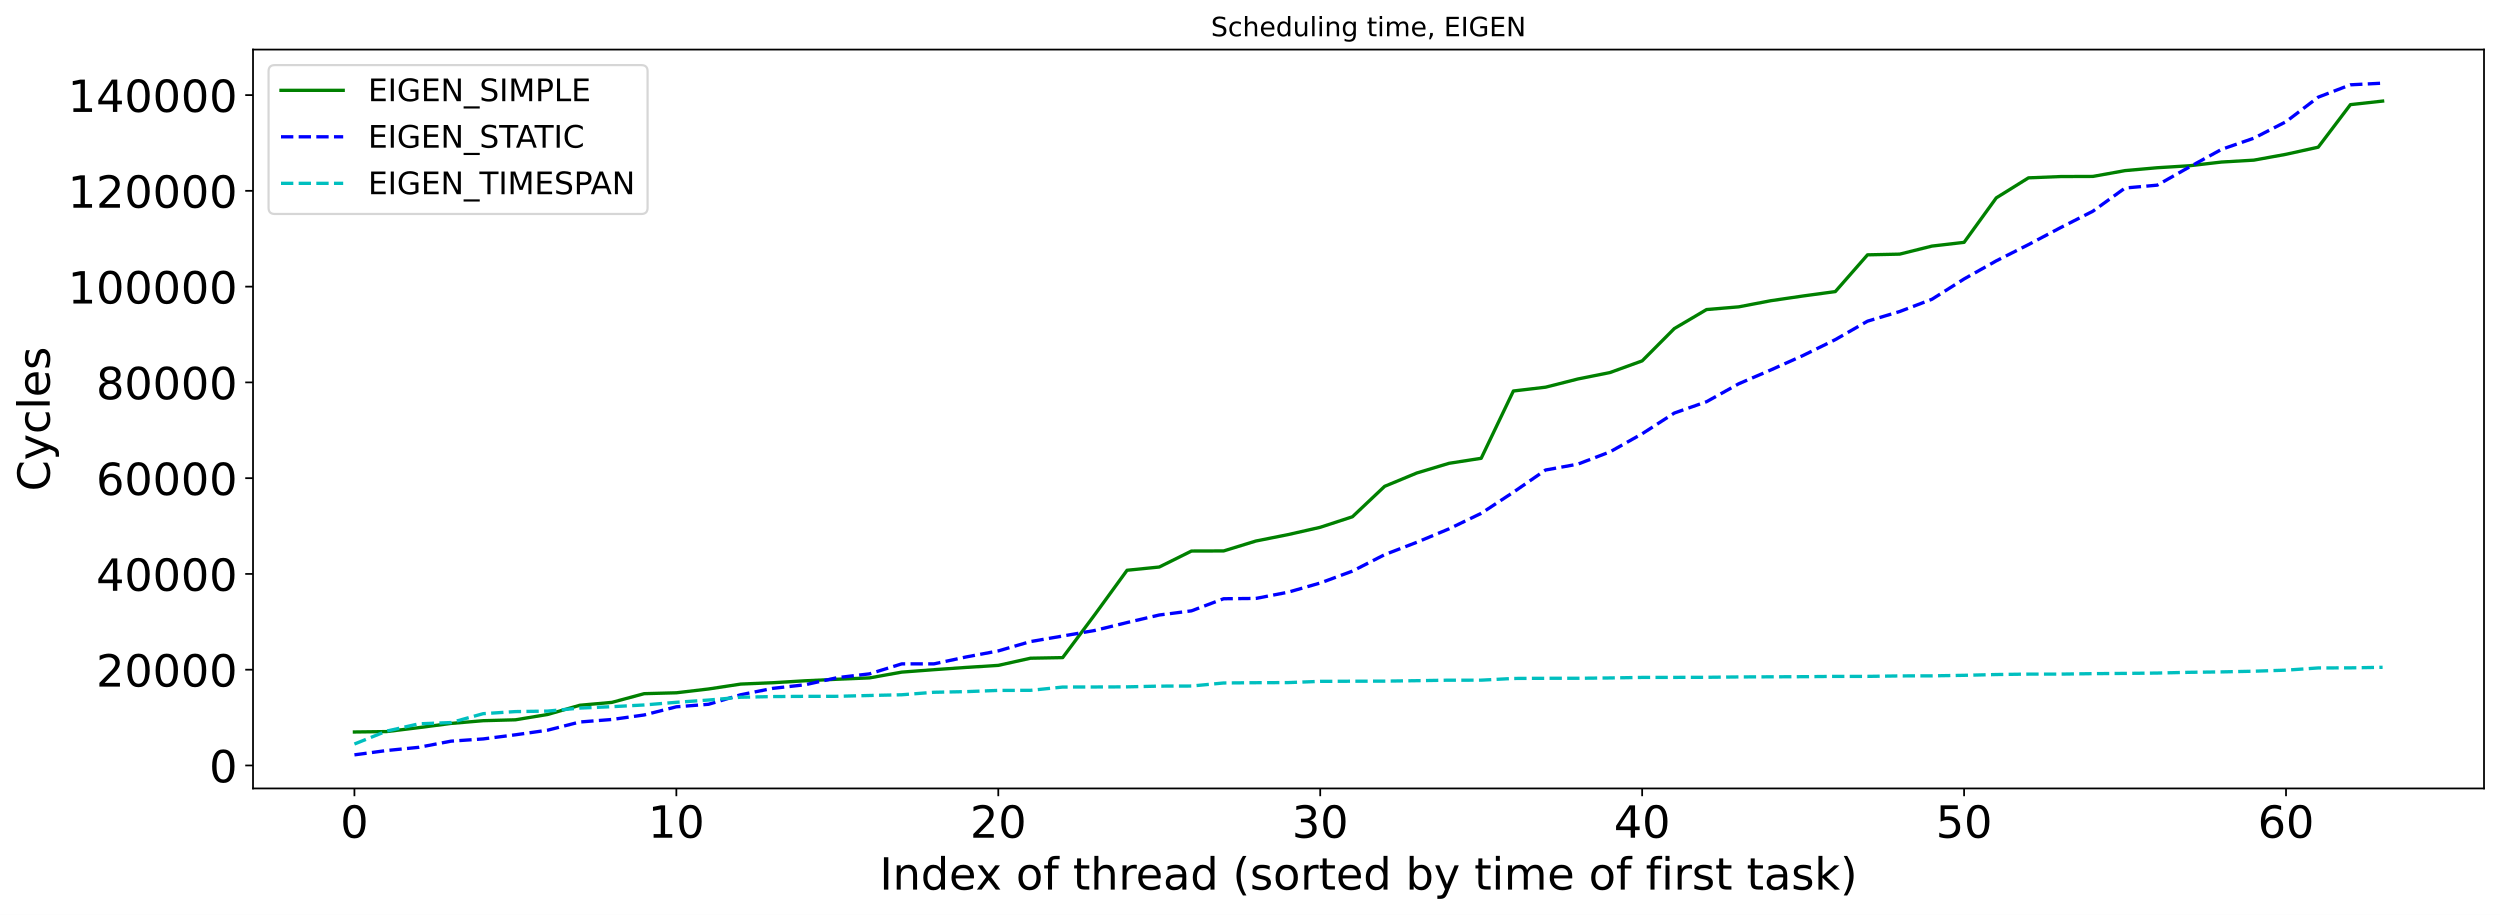
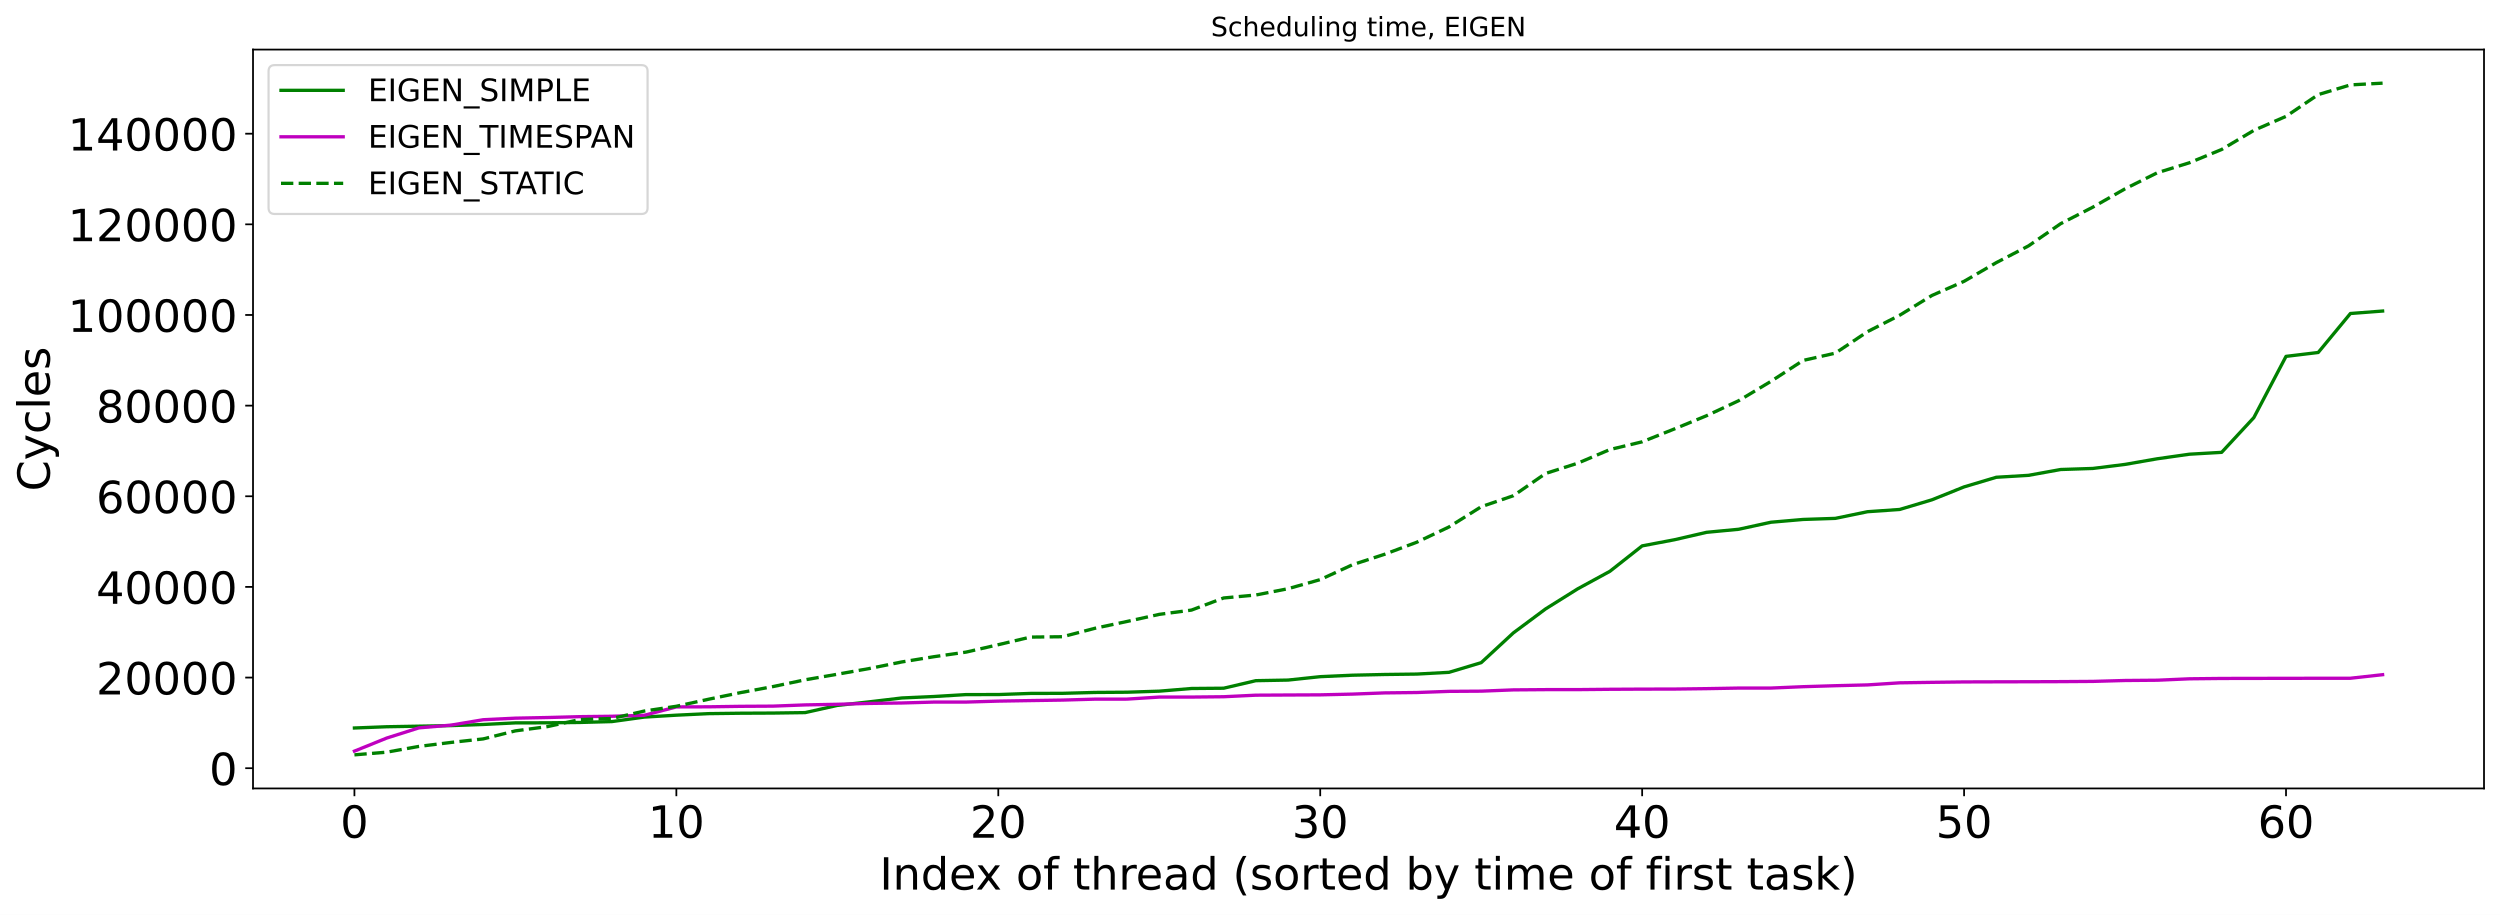
<svg xmlns="http://www.w3.org/2000/svg" xmlns:xlink="http://www.w3.org/1999/xlink" width="1125.506pt" height="411.871pt" viewBox="0 0 1125.506 411.871" version="1.1">
  <defs>
    <style type="text/css">*{stroke-linejoin: round; stroke-linecap: butt}</style>
  </defs>
  <g id="figure_1">
    <g id="patch_1">
      <path d="M -0 411.871  L 1125.506 411.871  L 1125.506 0  L -0 0  z " style="fill: #ffffff" />
    </g>
    <g id="axes_1">
      <g id="patch_2">
        <path d="M 113.906 354.958  L 1118.306 354.958  L 1118.306 22.318  L 113.906 22.318  z " style="fill: #ffffff" />
      </g>
      <g id="matplotlib.axis_1">
        <g id="xtick_1">
          <g id="line2d_1">
            <defs>
-               <path id="m98f5bc9165" d="M 0 0  L 0 3.5  " style="stroke: #000000; stroke-width: 0.8" />
-             </defs>
-             <g>
-               <use xlink:href="#m98f5bc9165" x="159.561" y="354.958" style="stroke: #000000; stroke-width: 0.8" />
+               <path id="m1996938615" d="M 0 0  L 0 3.5  " style="stroke: #000000; stroke-width: 0.8" />
+             </defs>
+             <g>
+               <use xlink:href="#m1996938615" x="159.561" y="354.958" style="stroke: #000000; stroke-width: 0.8" />
            </g>
          </g>
          <g id="text_1">
            <g transform="translate(153.1983 377.155) scale(0.2 -0.2)">
              <defs>
                <path id="DejaVuSans-30" d="M 2034 4250  Q 1547 4250 1301 3770  Q 1056 3291 1056 2328  Q 1056 1369 1301 889  Q 1547 409 2034 409  Q 2525 409 2770 889  Q 3016 1369 3016 2328  Q 3016 3291 2770 3770  Q 2525 4250 2034 4250  z M 2034 4750  Q 2819 4750 3233 4129  Q 3647 3509 3647 2328  Q 3647 1150 3233 529  Q 2819 -91 2034 -91  Q 1250 -91 836 529  Q 422 1150 422 2328  Q 422 3509 836 4129  Q 1250 4750 2034 4750  z " transform="scale(0.015625)" />
              </defs>
              <use xlink:href="#DejaVuSans-30" />
            </g>
          </g>
        </g>
        <g id="xtick_2">
          <g id="line2d_2">
            <g>
-               <use xlink:href="#m98f5bc9165" x="304.496" y="354.958" style="stroke: #000000; stroke-width: 0.8" />
+               <use xlink:href="#m1996938615" x="304.496" y="354.958" style="stroke: #000000; stroke-width: 0.8" />
            </g>
          </g>
          <g id="text_2">
            <g transform="translate(291.7709 377.155) scale(0.2 -0.2)">
              <defs>
                <path id="DejaVuSans-31" d="M 794 531  L 1825 531  L 1825 4091  L 703 3866  L 703 4441  L 1819 4666  L 2450 4666  L 2450 531  L 3481 531  L 3481 0  L 794 0  L 794 531  z " transform="scale(0.015625)" />
              </defs>
              <use xlink:href="#DejaVuSans-31" />
              <use xlink:href="#DejaVuSans-30" x="63.623" />
            </g>
          </g>
        </g>
        <g id="xtick_3">
          <g id="line2d_3">
            <g>
-               <use xlink:href="#m98f5bc9165" x="449.431" y="354.958" style="stroke: #000000; stroke-width: 0.8" />
+               <use xlink:href="#m1996938615" x="449.431" y="354.958" style="stroke: #000000; stroke-width: 0.8" />
            </g>
          </g>
          <g id="text_3">
            <g transform="translate(436.7059 377.155) scale(0.2 -0.2)">
              <defs>
                <path id="DejaVuSans-32" d="M 1228 531  L 3431 531  L 3431 0  L 469 0  L 469 531  Q 828 903 1448 1529  Q 2069 2156 2228 2338  Q 2531 2678 2651 2914  Q 2772 3150 2772 3378  Q 2772 3750 2511 3984  Q 2250 4219 1831 4219  Q 1534 4219 1204 4116  Q 875 4013 500 3803  L 500 4441  Q 881 4594 1212 4672  Q 1544 4750 1819 4750  Q 2544 4750 2975 4387  Q 3406 4025 3406 3419  Q 3406 3131 3298 2873  Q 3191 2616 2906 2266  Q 2828 2175 2409 1742  Q 1991 1309 1228 531  z " transform="scale(0.015625)" />
              </defs>
              <use xlink:href="#DejaVuSans-32" />
              <use xlink:href="#DejaVuSans-30" x="63.623" />
            </g>
          </g>
        </g>
        <g id="xtick_4">
          <g id="line2d_4">
            <g>
-               <use xlink:href="#m98f5bc9165" x="594.366" y="354.958" style="stroke: #000000; stroke-width: 0.8" />
+               <use xlink:href="#m1996938615" x="594.366" y="354.958" style="stroke: #000000; stroke-width: 0.8" />
            </g>
          </g>
          <g id="text_4">
            <g transform="translate(581.641 377.155) scale(0.2 -0.2)">
              <defs>
                <path id="DejaVuSans-33" d="M 2597 2516  Q 3050 2419 3304 2112  Q 3559 1806 3559 1356  Q 3559 666 3084 287  Q 2609 -91 1734 -91  Q 1441 -91 1130 -33  Q 819 25 488 141  L 488 750  Q 750 597 1062 519  Q 1375 441 1716 441  Q 2309 441 2620 675  Q 2931 909 2931 1356  Q 2931 1769 2642 2001  Q 2353 2234 1838 2234  L 1294 2234  L 1294 2753  L 1863 2753  Q 2328 2753 2575 2939  Q 2822 3125 2822 3475  Q 2822 3834 2567 4026  Q 2313 4219 1838 4219  Q 1578 4219 1281 4162  Q 984 4106 628 3988  L 628 4550  Q 988 4650 1302 4700  Q 1616 4750 1894 4750  Q 2613 4750 3031 4423  Q 3450 4097 3450 3541  Q 3450 3153 3228 2886  Q 3006 2619 2597 2516  z " transform="scale(0.015625)" />
              </defs>
              <use xlink:href="#DejaVuSans-33" />
              <use xlink:href="#DejaVuSans-30" x="63.623" />
            </g>
          </g>
        </g>
        <g id="xtick_5">
          <g id="line2d_5">
            <g>
-               <use xlink:href="#m98f5bc9165" x="739.301" y="354.958" style="stroke: #000000; stroke-width: 0.8" />
+               <use xlink:href="#m1996938615" x="739.301" y="354.958" style="stroke: #000000; stroke-width: 0.8" />
            </g>
          </g>
          <g id="text_5">
            <g transform="translate(726.5761 377.155) scale(0.2 -0.2)">
              <defs>
                <path id="DejaVuSans-34" d="M 2419 4116  L 825 1625  L 2419 1625  L 2419 4116  z M 2253 4666  L 3047 4666  L 3047 1625  L 3713 1625  L 3713 1100  L 3047 1100  L 3047 0  L 2419 0  L 2419 1100  L 313 1100  L 313 1709  L 2253 4666  z " transform="scale(0.015625)" />
              </defs>
              <use xlink:href="#DejaVuSans-34" />
              <use xlink:href="#DejaVuSans-30" x="63.623" />
            </g>
          </g>
        </g>
        <g id="xtick_6">
          <g id="line2d_6">
            <g>
-               <use xlink:href="#m98f5bc9165" x="884.236" y="354.958" style="stroke: #000000; stroke-width: 0.8" />
+               <use xlink:href="#m1996938615" x="884.236" y="354.958" style="stroke: #000000; stroke-width: 0.8" />
            </g>
          </g>
          <g id="text_6">
            <g transform="translate(871.5111 377.155) scale(0.2 -0.2)">
              <defs>
                <path id="DejaVuSans-35" d="M 691 4666  L 3169 4666  L 3169 4134  L 1269 4134  L 1269 2991  Q 1406 3038 1543 3061  Q 1681 3084 1819 3084  Q 2600 3084 3056 2656  Q 3513 2228 3513 1497  Q 3513 744 3044 326  Q 2575 -91 1722 -91  Q 1428 -91 1123 -41  Q 819 9 494 109  L 494 744  Q 775 591 1075 516  Q 1375 441 1709 441  Q 2250 441 2565 725  Q 2881 1009 2881 1497  Q 2881 1984 2565 2268  Q 2250 2553 1709 2553  Q 1456 2553 1204 2497  Q 953 2441 691 2322  L 691 4666  z " transform="scale(0.015625)" />
              </defs>
              <use xlink:href="#DejaVuSans-35" />
              <use xlink:href="#DejaVuSans-30" x="63.623" />
            </g>
          </g>
        </g>
        <g id="xtick_7">
          <g id="line2d_7">
            <g>
-               <use xlink:href="#m98f5bc9165" x="1029.171" y="354.958" style="stroke: #000000; stroke-width: 0.8" />
+               <use xlink:href="#m1996938615" x="1029.171" y="354.958" style="stroke: #000000; stroke-width: 0.8" />
            </g>
          </g>
          <g id="text_7">
            <g transform="translate(1016.446 377.155) scale(0.2 -0.2)">
              <defs>
                <path id="DejaVuSans-36" d="M 2113 2584  Q 1688 2584 1439 2293  Q 1191 2003 1191 1497  Q 1191 994 1439 701  Q 1688 409 2113 409  Q 2538 409 2786 701  Q 3034 994 3034 1497  Q 3034 2003 2786 2293  Q 2538 2584 2113 2584  z M 3366 4563  L 3366 3988  Q 3128 4100 2886 4159  Q 2644 4219 2406 4219  Q 1781 4219 1451 3797  Q 1122 3375 1075 2522  Q 1259 2794 1537 2939  Q 1816 3084 2150 3084  Q 2853 3084 3261 2657  Q 3669 2231 3669 1497  Q 3669 778 3244 343  Q 2819 -91 2113 -91  Q 1303 -91 875 529  Q 447 1150 447 2328  Q 447 3434 972 4092  Q 1497 4750 2381 4750  Q 2619 4750 2861 4703  Q 3103 4656 3366 4563  z " transform="scale(0.015625)" />
              </defs>
              <use xlink:href="#DejaVuSans-36" />
              <use xlink:href="#DejaVuSans-30" x="63.623" />
            </g>
          </g>
        </g>
        <g id="text_8">
          <g transform="translate(395.9859 400.5113) scale(0.2 -0.2)">
            <defs>
              <path id="DejaVuSans-49" d="M 628 4666  L 1259 4666  L 1259 0  L 628 0  L 628 4666  z " transform="scale(0.015625)" />
              <path id="DejaVuSans-6e" d="M 3513 2113  L 3513 0  L 2938 0  L 2938 2094  Q 2938 2591 2744 2837  Q 2550 3084 2163 3084  Q 1697 3084 1428 2787  Q 1159 2491 1159 1978  L 1159 0  L 581 0  L 581 3500  L 1159 3500  L 1159 2956  Q 1366 3272 1645 3428  Q 1925 3584 2291 3584  Q 2894 3584 3203 3211  Q 3513 2838 3513 2113  z " transform="scale(0.015625)" />
              <path id="DejaVuSans-64" d="M 2906 2969  L 2906 4863  L 3481 4863  L 3481 0  L 2906 0  L 2906 525  Q 2725 213 2448 61  Q 2172 -91 1784 -91  Q 1150 -91 751 415  Q 353 922 353 1747  Q 353 2572 751 3078  Q 1150 3584 1784 3584  Q 2172 3584 2448 3432  Q 2725 3281 2906 2969  z M 947 1747  Q 947 1113 1208 752  Q 1469 391 1925 391  Q 2381 391 2643 752  Q 2906 1113 2906 1747  Q 2906 2381 2643 2742  Q 2381 3103 1925 3103  Q 1469 3103 1208 2742  Q 947 2381 947 1747  z " transform="scale(0.015625)" />
              <path id="DejaVuSans-65" d="M 3597 1894  L 3597 1613  L 953 1613  Q 991 1019 1311 708  Q 1631 397 2203 397  Q 2534 397 2845 478  Q 3156 559 3463 722  L 3463 178  Q 3153 47 2828 -22  Q 2503 -91 2169 -91  Q 1331 -91 842 396  Q 353 884 353 1716  Q 353 2575 817 3079  Q 1281 3584 2069 3584  Q 2775 3584 3186 3129  Q 3597 2675 3597 1894  z M 3022 2063  Q 3016 2534 2758 2815  Q 2500 3097 2075 3097  Q 1594 3097 1305 2825  Q 1016 2553 972 2059  L 3022 2063  z " transform="scale(0.015625)" />
              <path id="DejaVuSans-78" d="M 3513 3500  L 2247 1797  L 3578 0  L 2900 0  L 1881 1375  L 863 0  L 184 0  L 1544 1831  L 300 3500  L 978 3500  L 1906 2253  L 2834 3500  L 3513 3500  z " transform="scale(0.015625)" />
              <path id="DejaVuSans-20" transform="scale(0.015625)" />
              <path id="DejaVuSans-6f" d="M 1959 3097  Q 1497 3097 1228 2736  Q 959 2375 959 1747  Q 959 1119 1226 758  Q 1494 397 1959 397  Q 2419 397 2687 759  Q 2956 1122 2956 1747  Q 2956 2369 2687 2733  Q 2419 3097 1959 3097  z M 1959 3584  Q 2709 3584 3137 3096  Q 3566 2609 3566 1747  Q 3566 888 3137 398  Q 2709 -91 1959 -91  Q 1206 -91 779 398  Q 353 888 353 1747  Q 353 2609 779 3096  Q 1206 3584 1959 3584  z " transform="scale(0.015625)" />
              <path id="DejaVuSans-66" d="M 2375 4863  L 2375 4384  L 1825 4384  Q 1516 4384 1395 4259  Q 1275 4134 1275 3809  L 1275 3500  L 2222 3500  L 2222 3053  L 1275 3053  L 1275 0  L 697 0  L 697 3053  L 147 3053  L 147 3500  L 697 3500  L 697 3744  Q 697 4328 969 4595  Q 1241 4863 1831 4863  L 2375 4863  z " transform="scale(0.015625)" />
              <path id="DejaVuSans-74" d="M 1172 4494  L 1172 3500  L 2356 3500  L 2356 3053  L 1172 3053  L 1172 1153  Q 1172 725 1289 603  Q 1406 481 1766 481  L 2356 481  L 2356 0  L 1766 0  Q 1100 0 847 248  Q 594 497 594 1153  L 594 3053  L 172 3053  L 172 3500  L 594 3500  L 594 4494  L 1172 4494  z " transform="scale(0.015625)" />
              <path id="DejaVuSans-68" d="M 3513 2113  L 3513 0  L 2938 0  L 2938 2094  Q 2938 2591 2744 2837  Q 2550 3084 2163 3084  Q 1697 3084 1428 2787  Q 1159 2491 1159 1978  L 1159 0  L 581 0  L 581 4863  L 1159 4863  L 1159 2956  Q 1366 3272 1645 3428  Q 1925 3584 2291 3584  Q 2894 3584 3203 3211  Q 3513 2838 3513 2113  z " transform="scale(0.015625)" />
              <path id="DejaVuSans-72" d="M 2631 2963  Q 2534 3019 2420 3045  Q 2306 3072 2169 3072  Q 1681 3072 1420 2755  Q 1159 2438 1159 1844  L 1159 0  L 581 0  L 581 3500  L 1159 3500  L 1159 2956  Q 1341 3275 1631 3429  Q 1922 3584 2338 3584  Q 2397 3584 2469 3576  Q 2541 3569 2628 3553  L 2631 2963  z " transform="scale(0.015625)" />
              <path id="DejaVuSans-61" d="M 2194 1759  Q 1497 1759 1228 1600  Q 959 1441 959 1056  Q 959 750 1161 570  Q 1363 391 1709 391  Q 2188 391 2477 730  Q 2766 1069 2766 1631  L 2766 1759  L 2194 1759  z M 3341 1997  L 3341 0  L 2766 0  L 2766 531  Q 2569 213 2275 61  Q 1981 -91 1556 -91  Q 1019 -91 701 211  Q 384 513 384 1019  Q 384 1609 779 1909  Q 1175 2209 1959 2209  L 2766 2209  L 2766 2266  Q 2766 2663 2505 2880  Q 2244 3097 1772 3097  Q 1472 3097 1187 3025  Q 903 2953 641 2809  L 641 3341  Q 956 3463 1253 3523  Q 1550 3584 1831 3584  Q 2591 3584 2966 3190  Q 3341 2797 3341 1997  z " transform="scale(0.015625)" />
              <path id="DejaVuSans-28" d="M 1984 4856  Q 1566 4138 1362 3434  Q 1159 2731 1159 2009  Q 1159 1288 1364 580  Q 1569 -128 1984 -844  L 1484 -844  Q 1016 -109 783 600  Q 550 1309 550 2009  Q 550 2706 781 3412  Q 1013 4119 1484 4856  L 1984 4856  z " transform="scale(0.015625)" />
              <path id="DejaVuSans-73" d="M 2834 3397  L 2834 2853  Q 2591 2978 2328 3040  Q 2066 3103 1784 3103  Q 1356 3103 1142 2972  Q 928 2841 928 2578  Q 928 2378 1081 2264  Q 1234 2150 1697 2047  L 1894 2003  Q 2506 1872 2764 1633  Q 3022 1394 3022 966  Q 3022 478 2636 193  Q 2250 -91 1575 -91  Q 1294 -91 989 -36  Q 684 19 347 128  L 347 722  Q 666 556 975 473  Q 1284 391 1588 391  Q 1994 391 2212 530  Q 2431 669 2431 922  Q 2431 1156 2273 1281  Q 2116 1406 1581 1522  L 1381 1569  Q 847 1681 609 1914  Q 372 2147 372 2553  Q 372 3047 722 3315  Q 1072 3584 1716 3584  Q 2034 3584 2315 3537  Q 2597 3491 2834 3397  z " transform="scale(0.015625)" />
              <path id="DejaVuSans-62" d="M 3116 1747  Q 3116 2381 2855 2742  Q 2594 3103 2138 3103  Q 1681 3103 1420 2742  Q 1159 2381 1159 1747  Q 1159 1113 1420 752  Q 1681 391 2138 391  Q 2594 391 2855 752  Q 3116 1113 3116 1747  z M 1159 2969  Q 1341 3281 1617 3432  Q 1894 3584 2278 3584  Q 2916 3584 3314 3078  Q 3713 2572 3713 1747  Q 3713 922 3314 415  Q 2916 -91 2278 -91  Q 1894 -91 1617 61  Q 1341 213 1159 525  L 1159 0  L 581 0  L 581 4863  L 1159 4863  L 1159 2969  z " transform="scale(0.015625)" />
              <path id="DejaVuSans-79" d="M 2059 -325  Q 1816 -950 1584 -1140  Q 1353 -1331 966 -1331  L 506 -1331  L 506 -850  L 844 -850  Q 1081 -850 1212 -737  Q 1344 -625 1503 -206  L 1606 56  L 191 3500  L 800 3500  L 1894 763  L 2988 3500  L 3597 3500  L 2059 -325  z " transform="scale(0.015625)" />
              <path id="DejaVuSans-69" d="M 603 3500  L 1178 3500  L 1178 0  L 603 0  L 603 3500  z M 603 4863  L 1178 4863  L 1178 4134  L 603 4134  L 603 4863  z " transform="scale(0.015625)" />
              <path id="DejaVuSans-6d" d="M 3328 2828  Q 3544 3216 3844 3400  Q 4144 3584 4550 3584  Q 5097 3584 5394 3201  Q 5691 2819 5691 2113  L 5691 0  L 5113 0  L 5113 2094  Q 5113 2597 4934 2840  Q 4756 3084 4391 3084  Q 3944 3084 3684 2787  Q 3425 2491 3425 1978  L 3425 0  L 2847 0  L 2847 2094  Q 2847 2600 2669 2842  Q 2491 3084 2119 3084  Q 1678 3084 1418 2786  Q 1159 2488 1159 1978  L 1159 0  L 581 0  L 581 3500  L 1159 3500  L 1159 2956  Q 1356 3278 1631 3431  Q 1906 3584 2284 3584  Q 2666 3584 2933 3390  Q 3200 3197 3328 2828  z " transform="scale(0.015625)" />
              <path id="DejaVuSans-6b" d="M 581 4863  L 1159 4863  L 1159 1991  L 2875 3500  L 3609 3500  L 1753 1863  L 3688 0  L 2938 0  L 1159 1709  L 1159 0  L 581 0  L 581 4863  z " transform="scale(0.015625)" />
              <path id="DejaVuSans-29" d="M 513 4856  L 1013 4856  Q 1481 4119 1714 3412  Q 1947 2706 1947 2009  Q 1947 1309 1714 600  Q 1481 -109 1013 -844  L 513 -844  Q 928 -128 1133 580  Q 1338 1288 1338 2009  Q 1338 2731 1133 3434  Q 928 4138 513 4856  z " transform="scale(0.015625)" />
            </defs>
            <use xlink:href="#DejaVuSans-49" />
            <use xlink:href="#DejaVuSans-6e" x="29.492" />
            <use xlink:href="#DejaVuSans-64" x="92.871" />
            <use xlink:href="#DejaVuSans-65" x="156.348" />
            <use xlink:href="#DejaVuSans-78" x="216.121" />
            <use xlink:href="#DejaVuSans-20" x="275.301" />
            <use xlink:href="#DejaVuSans-6f" x="307.088" />
            <use xlink:href="#DejaVuSans-66" x="368.27" />
            <use xlink:href="#DejaVuSans-20" x="403.475" />
            <use xlink:href="#DejaVuSans-74" x="435.262" />
            <use xlink:href="#DejaVuSans-68" x="474.471" />
            <use xlink:href="#DejaVuSans-72" x="537.85" />
            <use xlink:href="#DejaVuSans-65" x="576.713" />
            <use xlink:href="#DejaVuSans-61" x="638.236" />
            <use xlink:href="#DejaVuSans-64" x="699.516" />
            <use xlink:href="#DejaVuSans-20" x="762.992" />
            <use xlink:href="#DejaVuSans-28" x="794.779" />
            <use xlink:href="#DejaVuSans-73" x="833.793" />
            <use xlink:href="#DejaVuSans-6f" x="885.893" />
            <use xlink:href="#DejaVuSans-72" x="947.074" />
            <use xlink:href="#DejaVuSans-74" x="988.188" />
            <use xlink:href="#DejaVuSans-65" x="1027.396" />
            <use xlink:href="#DejaVuSans-64" x="1088.92" />
            <use xlink:href="#DejaVuSans-20" x="1152.396" />
            <use xlink:href="#DejaVuSans-62" x="1184.184" />
            <use xlink:href="#DejaVuSans-79" x="1247.66" />
            <use xlink:href="#DejaVuSans-20" x="1306.84" />
            <use xlink:href="#DejaVuSans-74" x="1338.627" />
            <use xlink:href="#DejaVuSans-69" x="1377.836" />
            <use xlink:href="#DejaVuSans-6d" x="1405.619" />
            <use xlink:href="#DejaVuSans-65" x="1503.031" />
            <use xlink:href="#DejaVuSans-20" x="1564.555" />
            <use xlink:href="#DejaVuSans-6f" x="1596.342" />
            <use xlink:href="#DejaVuSans-66" x="1657.523" />
            <use xlink:href="#DejaVuSans-20" x="1692.729" />
            <use xlink:href="#DejaVuSans-66" x="1724.516" />
            <use xlink:href="#DejaVuSans-69" x="1759.721" />
            <use xlink:href="#DejaVuSans-72" x="1787.504" />
            <use xlink:href="#DejaVuSans-73" x="1828.617" />
            <use xlink:href="#DejaVuSans-74" x="1880.717" />
            <use xlink:href="#DejaVuSans-20" x="1919.926" />
            <use xlink:href="#DejaVuSans-74" x="1951.713" />
            <use xlink:href="#DejaVuSans-61" x="1990.922" />
            <use xlink:href="#DejaVuSans-73" x="2052.201" />
            <use xlink:href="#DejaVuSans-6b" x="2104.301" />
            <use xlink:href="#DejaVuSans-29" x="2162.211" />
          </g>
        </g>
      </g>
      <g id="matplotlib.axis_2">
        <g id="ytick_1">
          <g id="line2d_8">
            <defs>
-               <path id="mcf38ac84b0" d="M 0 0  L -3.5 0  " style="stroke: #000000; stroke-width: 0.8" />
-             </defs>
-             <g>
-               <use xlink:href="#mcf38ac84b0" x="113.906" y="344.615" style="stroke: #000000; stroke-width: 0.8" />
+               <path id="m6f0f322347" d="M 0 0  L -3.5 0  " style="stroke: #000000; stroke-width: 0.8" />
+             </defs>
+             <g>
+               <use xlink:href="#m6f0f322347" x="113.906" y="345.845" style="stroke: #000000; stroke-width: 0.8" />
            </g>
          </g>
          <g id="text_9">
-             <g transform="translate(94.18125 352.2138) scale(0.2 -0.2)">
+             <g transform="translate(94.18125 353.4436) scale(0.2 -0.2)">
              <use xlink:href="#DejaVuSans-30" />
            </g>
          </g>
        </g>
        <g id="ytick_2">
          <g id="line2d_9">
            <g>
-               <use xlink:href="#mcf38ac84b0" x="113.906" y="301.5" style="stroke: #000000; stroke-width: 0.8" />
+               <use xlink:href="#m6f0f322347" x="113.906" y="305.037" style="stroke: #000000; stroke-width: 0.8" />
            </g>
          </g>
          <g id="text_10">
-             <g transform="translate(43.28125 309.0982) scale(0.2 -0.2)">
+             <g transform="translate(43.28125 312.635) scale(0.2 -0.2)">
              <use xlink:href="#DejaVuSans-32" />
              <use xlink:href="#DejaVuSans-30" x="63.623" />
              <use xlink:href="#DejaVuSans-30" x="127.246" />
              <use xlink:href="#DejaVuSans-30" x="190.869" />
              <use xlink:href="#DejaVuSans-30" x="254.492" />
            </g>
          </g>
        </g>
        <g id="ytick_3">
          <g id="line2d_10">
            <g>
-               <use xlink:href="#mcf38ac84b0" x="113.906" y="258.384" style="stroke: #000000; stroke-width: 0.8" />
+               <use xlink:href="#m6f0f322347" x="113.906" y="264.228" style="stroke: #000000; stroke-width: 0.8" />
            </g>
          </g>
          <g id="text_11">
-             <g transform="translate(43.28125 265.9825) scale(0.2 -0.2)">
+             <g transform="translate(43.28125 271.8264) scale(0.2 -0.2)">
              <use xlink:href="#DejaVuSans-34" />
              <use xlink:href="#DejaVuSans-30" x="63.623" />
              <use xlink:href="#DejaVuSans-30" x="127.246" />
              <use xlink:href="#DejaVuSans-30" x="190.869" />
              <use xlink:href="#DejaVuSans-30" x="254.492" />
            </g>
          </g>
        </g>
        <g id="ytick_4">
          <g id="line2d_11">
            <g>
-               <use xlink:href="#mcf38ac84b0" x="113.906" y="215.268" style="stroke: #000000; stroke-width: 0.8" />
+               <use xlink:href="#m6f0f322347" x="113.906" y="223.419" style="stroke: #000000; stroke-width: 0.8" />
            </g>
          </g>
          <g id="text_12">
-             <g transform="translate(43.28125 222.8669) scale(0.2 -0.2)">
+             <g transform="translate(43.28125 231.0177) scale(0.2 -0.2)">
              <use xlink:href="#DejaVuSans-36" />
              <use xlink:href="#DejaVuSans-30" x="63.623" />
              <use xlink:href="#DejaVuSans-30" x="127.246" />
              <use xlink:href="#DejaVuSans-30" x="190.869" />
              <use xlink:href="#DejaVuSans-30" x="254.492" />
            </g>
          </g>
        </g>
        <g id="ytick_5">
          <g id="line2d_12">
            <g>
-               <use xlink:href="#mcf38ac84b0" x="113.906" y="172.153" style="stroke: #000000; stroke-width: 0.8" />
+               <use xlink:href="#m6f0f322347" x="113.906" y="182.611" style="stroke: #000000; stroke-width: 0.8" />
            </g>
          </g>
          <g id="text_13">
-             <g transform="translate(43.28125 179.7513) scale(0.2 -0.2)">
+             <g transform="translate(43.28125 190.2091) scale(0.2 -0.2)">
              <defs>
                <path id="DejaVuSans-38" d="M 2034 2216  Q 1584 2216 1326 1975  Q 1069 1734 1069 1313  Q 1069 891 1326 650  Q 1584 409 2034 409  Q 2484 409 2743 651  Q 3003 894 3003 1313  Q 3003 1734 2745 1975  Q 2488 2216 2034 2216  z M 1403 2484  Q 997 2584 770 2862  Q 544 3141 544 3541  Q 544 4100 942 4425  Q 1341 4750 2034 4750  Q 2731 4750 3128 4425  Q 3525 4100 3525 3541  Q 3525 3141 3298 2862  Q 3072 2584 2669 2484  Q 3125 2378 3379 2068  Q 3634 1759 3634 1313  Q 3634 634 3220 271  Q 2806 -91 2034 -91  Q 1263 -91 848 271  Q 434 634 434 1313  Q 434 1759 690 2068  Q 947 2378 1403 2484  z M 1172 3481  Q 1172 3119 1398 2916  Q 1625 2713 2034 2713  Q 2441 2713 2670 2916  Q 2900 3119 2900 3481  Q 2900 3844 2670 4047  Q 2441 4250 2034 4250  Q 1625 4250 1398 4047  Q 1172 3844 1172 3481  z " transform="scale(0.015625)" />
              </defs>
              <use xlink:href="#DejaVuSans-38" />
              <use xlink:href="#DejaVuSans-30" x="63.623" />
              <use xlink:href="#DejaVuSans-30" x="127.246" />
              <use xlink:href="#DejaVuSans-30" x="190.869" />
              <use xlink:href="#DejaVuSans-30" x="254.492" />
            </g>
          </g>
        </g>
        <g id="ytick_6">
          <g id="line2d_13">
            <g>
-               <use xlink:href="#mcf38ac84b0" x="113.906" y="129.037" style="stroke: #000000; stroke-width: 0.8" />
+               <use xlink:href="#m6f0f322347" x="113.906" y="141.802" style="stroke: #000000; stroke-width: 0.8" />
            </g>
          </g>
          <g id="text_14">
-             <g transform="translate(30.55625 136.6357) scale(0.2 -0.2)">
+             <g transform="translate(30.55625 149.4005) scale(0.2 -0.2)">
              <use xlink:href="#DejaVuSans-31" />
              <use xlink:href="#DejaVuSans-30" x="63.623" />
              <use xlink:href="#DejaVuSans-30" x="127.246" />
              <use xlink:href="#DejaVuSans-30" x="190.869" />
              <use xlink:href="#DejaVuSans-30" x="254.492" />
              <use xlink:href="#DejaVuSans-30" x="318.115" />
            </g>
          </g>
        </g>
        <g id="ytick_7">
          <g id="line2d_14">
            <g>
-               <use xlink:href="#mcf38ac84b0" x="113.906" y="85.922" style="stroke: #000000; stroke-width: 0.8" />
+               <use xlink:href="#m6f0f322347" x="113.906" y="100.993" style="stroke: #000000; stroke-width: 0.8" />
            </g>
          </g>
          <g id="text_15">
-             <g transform="translate(30.55625 93.52007) scale(0.2 -0.2)">
+             <g transform="translate(30.55625 108.5919) scale(0.2 -0.2)">
              <use xlink:href="#DejaVuSans-31" />
              <use xlink:href="#DejaVuSans-32" x="63.623" />
              <use xlink:href="#DejaVuSans-30" x="127.246" />
              <use xlink:href="#DejaVuSans-30" x="190.869" />
              <use xlink:href="#DejaVuSans-30" x="254.492" />
              <use xlink:href="#DejaVuSans-30" x="318.115" />
            </g>
          </g>
        </g>
        <g id="ytick_8">
          <g id="line2d_15">
            <g>
-               <use xlink:href="#mcf38ac84b0" x="113.906" y="42.806" style="stroke: #000000; stroke-width: 0.8" />
+               <use xlink:href="#m6f0f322347" x="113.906" y="60.185" style="stroke: #000000; stroke-width: 0.8" />
            </g>
          </g>
          <g id="text_16">
-             <g transform="translate(30.55625 50.40446) scale(0.2 -0.2)">
+             <g transform="translate(30.55625 67.78329) scale(0.2 -0.2)">
              <use xlink:href="#DejaVuSans-31" />
              <use xlink:href="#DejaVuSans-34" x="63.623" />
              <use xlink:href="#DejaVuSans-30" x="127.246" />
              <use xlink:href="#DejaVuSans-30" x="190.869" />
              <use xlink:href="#DejaVuSans-30" x="254.492" />
              <use xlink:href="#DejaVuSans-30" x="318.115" />
            </g>
          </g>
        </g>
        <g id="text_17">
          <g transform="translate(22.39688 221.1788) rotate(-90) scale(0.2 -0.2)">
            <defs>
              <path id="DejaVuSans-43" d="M 4122 4306  L 4122 3641  Q 3803 3938 3442 4084  Q 3081 4231 2675 4231  Q 1875 4231 1450 3742  Q 1025 3253 1025 2328  Q 1025 1406 1450 917  Q 1875 428 2675 428  Q 3081 428 3442 575  Q 3803 722 4122 1019  L 4122 359  Q 3791 134 3420 21  Q 3050 -91 2638 -91  Q 1578 -91 968 557  Q 359 1206 359 2328  Q 359 3453 968 4101  Q 1578 4750 2638 4750  Q 3056 4750 3426 4639  Q 3797 4528 4122 4306  z " transform="scale(0.015625)" />
              <path id="DejaVuSans-63" d="M 3122 3366  L 3122 2828  Q 2878 2963 2633 3030  Q 2388 3097 2138 3097  Q 1578 3097 1268 2742  Q 959 2388 959 1747  Q 959 1106 1268 751  Q 1578 397 2138 397  Q 2388 397 2633 464  Q 2878 531 3122 666  L 3122 134  Q 2881 22 2623 -34  Q 2366 -91 2075 -91  Q 1284 -91 818 406  Q 353 903 353 1747  Q 353 2603 823 3093  Q 1294 3584 2113 3584  Q 2378 3584 2631 3529  Q 2884 3475 3122 3366  z " transform="scale(0.015625)" />
              <path id="DejaVuSans-6c" d="M 603 4863  L 1178 4863  L 1178 0  L 603 0  L 603 4863  z " transform="scale(0.015625)" />
            </defs>
            <use xlink:href="#DejaVuSans-43" />
            <use xlink:href="#DejaVuSans-79" x="69.824" />
            <use xlink:href="#DejaVuSans-63" x="129.004" />
            <use xlink:href="#DejaVuSans-6c" x="183.984" />
            <use xlink:href="#DejaVuSans-65" x="211.768" />
            <use xlink:href="#DejaVuSans-73" x="273.291" />
          </g>
        </g>
      </g>
      <g id="line2d_16">
-         <path d="M 159.561 329.542  L 174.054 329.357  L 188.548 327.576  L 203.041 325.688  L 217.535 324.459  L 232.028 324.058  L 246.522 321.665  L 261.015 317.509  L 275.509 316.202  L 290.002 312.292  L 304.496 311.895  L 318.989 310.179  L 333.483 307.971  L 347.976 307.363  L 362.47 306.488  L 376.963 305.798  L 391.457 305.19  L 405.95 302.591  L 420.444 301.491  L 434.937 300.474  L 449.431 299.555  L 463.924 296.33  L 478.418 296.059  L 492.911 276.665  L 507.405 256.733  L 521.898 255.275  L 536.392 248.079  L 550.885 248.032  L 565.379 243.574  L 579.872 240.681  L 594.366 237.391  L 608.859 232.653  L 623.353 218.955  L 637.847 212.94  L 652.34 208.586  L 666.834 206.322  L 681.327 176.025  L 695.821 174.313  L 710.314 170.631  L 724.808 167.721  L 739.301 162.469  L 753.795 147.905  L 768.288 139.363  L 782.782 138.143  L 797.275 135.371  L 811.769 133.245  L 826.262 131.275  L 840.756 114.731  L 855.249 114.408  L 869.743 110.791  L 884.236 109.105  L 898.73 89.078  L 913.223 80.067  L 927.717 79.484  L 942.21 79.428  L 956.704 76.811  L 971.197 75.514  L 985.691 74.621  L 1000.184 72.948  L 1014.678 72.099  L 1029.171 69.464  L 1043.665 66.261  L 1058.158 47.109  L 1072.652 45.509  " clip-path="url(#p8b062f10f8)" style="fill: none; stroke: #008000; stroke-width: 1.5; stroke-linecap: square" />
+         <path d="M 159.561 327.742  L 174.054 327.183  L 188.548 326.922  L 203.041 326.673  L 217.535 326.163  L 232.028 325.441  L 246.522 325.412  L 261.015 325.253  L 275.509 324.857  L 290.002 322.845  L 304.496 321.976  L 318.989 321.282  L 333.483 321.095  L 347.976 321.025  L 362.47 320.817  L 376.963 317.577  L 391.457 315.957  L 405.95 314.231  L 420.444 313.57  L 434.937 312.704  L 449.431 312.688  L 463.924 312.182  L 478.418 312.137  L 492.911 311.741  L 507.405 311.635  L 521.898 311.162  L 536.392 309.962  L 550.885 309.836  L 565.379 306.44  L 579.872 306.171  L 594.366 304.637  L 608.859 303.98  L 623.353 303.657  L 637.847 303.469  L 652.34 302.686  L 666.834 298.332  L 681.327 284.918  L 695.821 274.14  L 710.314 265.077  L 724.808 257.184  L 739.301 245.754  L 753.795 243.003  L 768.288 239.653  L 782.782 238.274  L 797.275 235.111  L 811.769 233.858  L 826.262 233.373  L 840.756 230.373  L 855.249 229.361  L 869.743 225.019  L 884.236 219.2  L 898.73 214.866  L 913.223 214.001  L 927.717 211.373  L 942.21 210.895  L 956.704 209.075  L 971.197 206.541  L 985.691 204.484  L 1000.184 203.648  L 1014.678 188.014  L 1029.171 160.439  L 1043.665 158.689  L 1058.158 141.141  L 1072.652 140.031  " clip-path="url(#pfce622dc2e)" style="fill: none; stroke: #008000; stroke-width: 1.5; stroke-linecap: square" />
      </g>
      <g id="line2d_17">
-         <path d="M 159.561 339.838  L 174.054 337.889  L 188.548 336.441  L 203.041 333.673  L 217.535 332.664  L 232.028 330.81  L 246.522 328.74  L 261.015 325.049  L 275.509 323.907  L 290.002 321.88  L 304.496 318.203  L 318.989 317.073  L 333.483 312.766  L 347.976 309.89  L 362.47 308.282  L 376.963 305.074  L 391.457 303.371  L 405.95 298.887  L 420.444 298.878  L 434.937 295.77  L 449.431 293.045  L 463.924 288.837  L 478.418 286.34  L 492.911 283.827  L 507.405 280.27  L 521.898 276.872  L 536.392 275.009  L 550.885 269.551  L 565.379 269.417  L 579.872 266.619  L 594.366 262.467  L 608.859 257.125  L 623.353 249.709  L 637.847 244.139  L 652.34 238.094  L 666.834 231.105  L 681.327 221.585  L 695.821 211.595  L 710.314 208.965  L 724.808 203.438  L 739.301 195.28  L 753.795 185.946  L 768.288 180.854  L 782.782 172.774  L 797.275 166.535  L 811.769 160.033  L 826.262 152.902  L 840.756 144.598  L 855.249 140.252  L 869.743 134.741  L 884.236 125.588  L 898.73 117.435  L 913.223 110.118  L 927.717 102.456  L 942.21 95.092  L 956.704 84.645  L 971.197 83.356  L 985.691 75.164  L 1000.184 67.227  L 1014.678 62.221  L 1029.171 54.779  L 1043.665 43.746  L 1058.158 38.184  L 1072.652 37.438  " clip-path="url(#p8b062f10f8)" style="fill: none; stroke-dasharray: 5.55,2.4; stroke-dashoffset: 0; stroke: #0000ff; stroke-width: 1.5" />
+         <path d="M 159.561 338.157  L 174.054 332.289  L 188.548 327.693  L 203.041 326.445  L 217.535 324.025  L 232.028 323.319  L 246.522 323.029  L 261.015 322.641  L 275.509 322.462  L 290.002 322.029  L 304.496 318.254  L 318.989 318.21  L 333.483 317.989  L 347.976 317.903  L 362.47 317.353  L 376.963 317.071  L 391.457 316.679  L 405.95 316.483  L 420.444 316.075  L 434.937 316.071  L 449.431 315.643  L 463.924 315.402  L 478.418 315.177  L 492.911 314.757  L 507.405 314.737  L 521.898 313.827  L 536.392 313.823  L 550.885 313.672  L 565.379 312.974  L 579.872 312.892  L 594.366 312.823  L 608.859 312.488  L 623.353 311.945  L 637.847 311.774  L 652.34 311.256  L 666.834 311.158  L 681.327 310.587  L 695.821 310.472  L 710.314 310.464  L 724.808 310.321  L 739.301 310.244  L 753.795 310.215  L 768.288 310.032  L 782.782 309.77  L 797.275 309.766  L 811.769 309.15  L 826.262 308.709  L 840.756 308.346  L 855.249 307.412  L 869.743 307.191  L 884.236 307.004  L 898.73 306.959  L 913.223 306.922  L 927.717 306.869  L 942.21 306.767  L 956.704 306.359  L 971.197 306.236  L 985.691 305.6  L 1000.184 305.441  L 1014.678 305.408  L 1029.171 305.392  L 1043.665 305.355  L 1058.158 305.347  L 1072.652 303.747  " clip-path="url(#pfce622dc2e)" style="fill: none; stroke: #bf00bf; stroke-width: 1.5; stroke-linecap: square" />
      </g>
      <g id="line2d_18">
-         <path d="M 159.561 334.962  L 174.054 329.145  L 188.548 325.869  L 203.041 325.291  L 217.535 321.298  L 232.028 320.358  L 246.522 320.139  L 261.015 318.78  L 275.509 318.151  L 290.002 317.375  L 304.496 316.172  L 318.989 315.163  L 333.483 313.895  L 347.976 313.598  L 362.47 313.494  L 376.963 313.477  L 391.457 313.111  L 405.95 312.787  L 420.444 311.662  L 434.937 311.373  L 449.431 310.821  L 463.924 310.795  L 478.418 309.312  L 492.911 309.278  L 507.405 309.226  L 521.898 308.89  L 536.392 308.851  L 550.885 307.48  L 565.379 307.355  L 579.872 307.303  L 594.366 306.751  L 608.859 306.682  L 623.353 306.648  L 637.847 306.445  L 652.34 306.217  L 666.834 306.212  L 681.327 305.44  L 695.821 305.372  L 710.314 305.354  L 724.808 305.216  L 739.301 304.975  L 753.795 304.958  L 768.288 304.919  L 782.782 304.759  L 797.275 304.703  L 811.769 304.647  L 826.262 304.518  L 840.756 304.505  L 855.249 304.298  L 869.743 304.268  L 884.236 304.031  L 898.73 303.673  L 913.223 303.483  L 927.717 303.483  L 942.21 303.28  L 956.704 303.164  L 971.197 303.009  L 985.691 302.677  L 1000.184 302.491  L 1014.678 302.181  L 1029.171 301.711  L 1043.665 300.711  L 1058.158 300.672  L 1072.652 300.418  " clip-path="url(#p8b062f10f8)" style="fill: none; stroke-dasharray: 5.55,2.4; stroke-dashoffset: 0; stroke: #00bfbf; stroke-width: 1.5" />
+         <path d="M 159.561 339.838  L 174.054 338.63  L 188.548 336.043  L 203.041 334.243  L 217.535 332.656  L 232.028 329.04  L 246.522 327.114  L 261.015 323.947  L 275.509 323.47  L 290.002 320.119  L 304.496 317.961  L 318.989 314.798  L 333.483 311.803  L 347.976 309.105  L 362.47 306.049  L 376.963 303.543  L 391.457 300.956  L 405.95 298.017  L 420.444 295.651  L 434.937 293.582  L 449.431 290.243  L 463.924 286.82  L 478.418 286.656  L 492.911 282.865  L 507.405 279.784  L 521.898 276.589  L 536.392 274.667  L 550.885 269.211  L 565.379 267.876  L 579.872 265.032  L 594.366 260.947  L 608.859 254.254  L 623.353 249.537  L 637.847 244.109  L 652.34 237.237  L 666.834 228.133  L 681.327 223.17  L 695.821 213.156  L 710.314 208.528  L 724.808 202.374  L 739.301 198.906  L 753.795 193.119  L 768.288 187.157  L 782.782 180.387  L 797.275 171.686  L 811.769 162.264  L 826.262 158.991  L 840.756 149.311  L 855.249 141.916  L 869.743 133.028  L 884.236 126.65  L 898.73 118.243  L 913.223 110.71  L 927.717 100.696  L 942.21 93.256  L 956.704 85.005  L 971.197 77.786  L 985.691 73.272  L 1000.184 67.306  L 1014.678 58.703  L 1029.171 52.378  L 1043.665 42.588  L 1058.158 38.222  L 1072.652 37.438  " clip-path="url(#pfce622dc2e)" style="fill: none; stroke-dasharray: 5.55,2.4; stroke-dashoffset: 0; stroke: #008000; stroke-width: 1.5" />
      </g>
      <g id="patch_3">
        <path d="M 113.906 354.958  L 113.906 22.318  " style="fill: none; stroke: #000000; stroke-width: 0.8; stroke-linejoin: miter; stroke-linecap: square" />
      </g>
      <g id="patch_4">
        <path d="M 1118.306 354.958  L 1118.306 22.318  " style="fill: none; stroke: #000000; stroke-width: 0.8; stroke-linejoin: miter; stroke-linecap: square" />
      </g>
      <g id="patch_5">
        <path d="M 113.906 354.958  L 1118.306 354.958  " style="fill: none; stroke: #000000; stroke-width: 0.8; stroke-linejoin: miter; stroke-linecap: square" />
      </g>
      <g id="patch_6">
        <path d="M 113.906 22.318  L 1118.306 22.318  " style="fill: none; stroke: #000000; stroke-width: 0.8; stroke-linejoin: miter; stroke-linecap: square" />
      </g>
      <g id="text_18">
        <g transform="translate(545.1806 16.31812) scale(0.12 -0.12)">
          <defs>
            <path id="DejaVuSans-53" d="M 3425 4513  L 3425 3897  Q 3066 4069 2747 4153  Q 2428 4238 2131 4238  Q 1616 4238 1336 4038  Q 1056 3838 1056 3469  Q 1056 3159 1242 3001  Q 1428 2844 1947 2747  L 2328 2669  Q 3034 2534 3370 2195  Q 3706 1856 3706 1288  Q 3706 609 3251 259  Q 2797 -91 1919 -91  Q 1588 -91 1214 -16  Q 841 59 441 206  L 441 856  Q 825 641 1194 531  Q 1563 422 1919 422  Q 2459 422 2753 634  Q 3047 847 3047 1241  Q 3047 1584 2836 1778  Q 2625 1972 2144 2069  L 1759 2144  Q 1053 2284 737 2584  Q 422 2884 422 3419  Q 422 4038 858 4394  Q 1294 4750 2059 4750  Q 2388 4750 2728 4690  Q 3069 4631 3425 4513  z " transform="scale(0.015625)" />
            <path id="DejaVuSans-75" d="M 544 1381  L 544 3500  L 1119 3500  L 1119 1403  Q 1119 906 1312 657  Q 1506 409 1894 409  Q 2359 409 2629 706  Q 2900 1003 2900 1516  L 2900 3500  L 3475 3500  L 3475 0  L 2900 0  L 2900 538  Q 2691 219 2414 64  Q 2138 -91 1772 -91  Q 1169 -91 856 284  Q 544 659 544 1381  z M 1991 3584  L 1991 3584  z " transform="scale(0.015625)" />
            <path id="DejaVuSans-67" d="M 2906 1791  Q 2906 2416 2648 2759  Q 2391 3103 1925 3103  Q 1463 3103 1205 2759  Q 947 2416 947 1791  Q 947 1169 1205 825  Q 1463 481 1925 481  Q 2391 481 2648 825  Q 2906 1169 2906 1791  z M 3481 434  Q 3481 -459 3084 -895  Q 2688 -1331 1869 -1331  Q 1566 -1331 1297 -1286  Q 1028 -1241 775 -1147  L 775 -588  Q 1028 -725 1275 -790  Q 1522 -856 1778 -856  Q 2344 -856 2625 -561  Q 2906 -266 2906 331  L 2906 616  Q 2728 306 2450 153  Q 2172 0 1784 0  Q 1141 0 747 490  Q 353 981 353 1791  Q 353 2603 747 3093  Q 1141 3584 1784 3584  Q 2172 3584 2450 3431  Q 2728 3278 2906 2969  L 2906 3500  L 3481 3500  L 3481 434  z " transform="scale(0.015625)" />
            <path id="DejaVuSans-2c" d="M 750 794  L 1409 794  L 1409 256  L 897 -744  L 494 -744  L 750 256  L 750 794  z " transform="scale(0.015625)" />
            <path id="DejaVuSans-45" d="M 628 4666  L 3578 4666  L 3578 4134  L 1259 4134  L 1259 2753  L 3481 2753  L 3481 2222  L 1259 2222  L 1259 531  L 3634 531  L 3634 0  L 628 0  L 628 4666  z " transform="scale(0.015625)" />
            <path id="DejaVuSans-47" d="M 3809 666  L 3809 1919  L 2778 1919  L 2778 2438  L 4434 2438  L 4434 434  Q 4069 175 3628 42  Q 3188 -91 2688 -91  Q 1594 -91 976 548  Q 359 1188 359 2328  Q 359 3472 976 4111  Q 1594 4750 2688 4750  Q 3144 4750 3555 4637  Q 3966 4525 4313 4306  L 4313 3634  Q 3963 3931 3569 4081  Q 3175 4231 2741 4231  Q 1884 4231 1454 3753  Q 1025 3275 1025 2328  Q 1025 1384 1454 906  Q 1884 428 2741 428  Q 3075 428 3337 486  Q 3600 544 3809 666  z " transform="scale(0.015625)" />
            <path id="DejaVuSans-4e" d="M 628 4666  L 1478 4666  L 3547 763  L 3547 4666  L 4159 4666  L 4159 0  L 3309 0  L 1241 3903  L 1241 0  L 628 0  L 628 4666  z " transform="scale(0.015625)" />
          </defs>
          <use xlink:href="#DejaVuSans-53" />
          <use xlink:href="#DejaVuSans-63" x="63.477" />
          <use xlink:href="#DejaVuSans-68" x="118.457" />
          <use xlink:href="#DejaVuSans-65" x="181.836" />
          <use xlink:href="#DejaVuSans-64" x="243.359" />
          <use xlink:href="#DejaVuSans-75" x="306.836" />
          <use xlink:href="#DejaVuSans-6c" x="370.215" />
          <use xlink:href="#DejaVuSans-69" x="397.998" />
          <use xlink:href="#DejaVuSans-6e" x="425.781" />
          <use xlink:href="#DejaVuSans-67" x="489.16" />
          <use xlink:href="#DejaVuSans-20" x="552.637" />
          <use xlink:href="#DejaVuSans-74" x="584.424" />
          <use xlink:href="#DejaVuSans-69" x="623.633" />
          <use xlink:href="#DejaVuSans-6d" x="651.416" />
          <use xlink:href="#DejaVuSans-65" x="748.828" />
          <use xlink:href="#DejaVuSans-2c" x="810.352" />
          <use xlink:href="#DejaVuSans-20" x="842.139" />
          <use xlink:href="#DejaVuSans-45" x="873.926" />
          <use xlink:href="#DejaVuSans-49" x="937.109" />
          <use xlink:href="#DejaVuSans-47" x="966.602" />
          <use xlink:href="#DejaVuSans-45" x="1044.092" />
          <use xlink:href="#DejaVuSans-4e" x="1107.275" />
        </g>
      </g>
      <g id="legend_1">
        <g id="patch_7">
          <path d="M 123.706 96.334  L 288.744 96.334  Q 291.544 96.334 291.544 93.534  L 291.544 32.118  Q 291.544 29.318 288.744 29.318  L 123.706 29.318  Q 120.906 29.318 120.906 32.118  L 120.906 93.534  Q 120.906 96.334 123.706 96.334  z " style="fill: #ffffff; opacity: 0.8; stroke: #cccccc; stroke-linejoin: miter" />
        </g>
        <g id="line2d_19">
          <path d="M 126.506 40.656  L 140.506 40.656  L 154.506 40.656  " style="fill: none; stroke: #008000; stroke-width: 1.5; stroke-linecap: square" />
        </g>
        <g id="text_19">
          <g transform="translate(165.7063 45.55594) scale(0.14 -0.14)">
            <defs>
              <path id="DejaVuSans-5f" d="M 3263 -1063  L 3263 -1509  L -63 -1509  L -63 -1063  L 3263 -1063  z " transform="scale(0.015625)" />
              <path id="DejaVuSans-4d" d="M 628 4666  L 1569 4666  L 2759 1491  L 3956 4666  L 4897 4666  L 4897 0  L 4281 0  L 4281 4097  L 3078 897  L 2444 897  L 1241 4097  L 1241 0  L 628 0  L 628 4666  z " transform="scale(0.015625)" />
              <path id="DejaVuSans-50" d="M 1259 4147  L 1259 2394  L 2053 2394  Q 2494 2394 2734 2622  Q 2975 2850 2975 3272  Q 2975 3691 2734 3919  Q 2494 4147 2053 4147  L 1259 4147  z M 628 4666  L 2053 4666  Q 2838 4666 3239 4311  Q 3641 3956 3641 3272  Q 3641 2581 3239 2228  Q 2838 1875 2053 1875  L 1259 1875  L 1259 0  L 628 0  L 628 4666  z " transform="scale(0.015625)" />
              <path id="DejaVuSans-4c" d="M 628 4666  L 1259 4666  L 1259 531  L 3531 531  L 3531 0  L 628 0  L 628 4666  z " transform="scale(0.015625)" />
            </defs>
            <use xlink:href="#DejaVuSans-45" />
            <use xlink:href="#DejaVuSans-49" x="63.184" />
            <use xlink:href="#DejaVuSans-47" x="92.676" />
            <use xlink:href="#DejaVuSans-45" x="170.166" />
            <use xlink:href="#DejaVuSans-4e" x="233.35" />
            <use xlink:href="#DejaVuSans-5f" x="308.154" />
            <use xlink:href="#DejaVuSans-53" x="358.154" />
            <use xlink:href="#DejaVuSans-49" x="421.631" />
            <use xlink:href="#DejaVuSans-4d" x="451.123" />
            <use xlink:href="#DejaVuSans-50" x="537.402" />
            <use xlink:href="#DejaVuSans-4c" x="597.705" />
            <use xlink:href="#DejaVuSans-45" x="653.418" />
          </g>
        </g>
        <g id="line2d_20">
-           <path d="M 126.506 61.595  L 140.506 61.595  L 154.506 61.595  " style="fill: none; stroke-dasharray: 5.55,2.4; stroke-dashoffset: 0; stroke: #0000ff; stroke-width: 1.5" />
+           <path d="M 126.506 61.595  L 140.506 61.595  L 154.506 61.595  " style="fill: none; stroke: #bf00bf; stroke-width: 1.5; stroke-linecap: square" />
        </g>
        <g id="text_20">
          <g transform="translate(165.7063 66.49469) scale(0.14 -0.14)">
            <defs>
              <path id="DejaVuSans-54" d="M -19 4666  L 3928 4666  L 3928 4134  L 2272 4134  L 2272 0  L 1638 0  L 1638 4134  L -19 4134  L -19 4666  z " transform="scale(0.015625)" />
              <path id="DejaVuSans-41" d="M 2188 4044  L 1331 1722  L 3047 1722  L 2188 4044  z M 1831 4666  L 2547 4666  L 4325 0  L 3669 0  L 3244 1197  L 1141 1197  L 716 0  L 50 0  L 1831 4666  z " transform="scale(0.015625)" />
            </defs>
-             <use xlink:href="#DejaVuSans-45" />
-             <use xlink:href="#DejaVuSans-49" x="63.184" />
-             <use xlink:href="#DejaVuSans-47" x="92.676" />
-             <use xlink:href="#DejaVuSans-45" x="170.166" />
-             <use xlink:href="#DejaVuSans-4e" x="233.35" />
-             <use xlink:href="#DejaVuSans-5f" x="308.154" />
-             <use xlink:href="#DejaVuSans-53" x="358.154" />
-             <use xlink:href="#DejaVuSans-54" x="421.631" />
-             <use xlink:href="#DejaVuSans-41" x="474.965" />
-             <use xlink:href="#DejaVuSans-54" x="535.623" />
-             <use xlink:href="#DejaVuSans-49" x="596.707" />
-             <use xlink:href="#DejaVuSans-43" x="626.199" />
-           </g>
-         </g>
-         <g id="line2d_21">
-           <path d="M 126.506 82.533  L 140.506 82.533  L 154.506 82.533  " style="fill: none; stroke-dasharray: 5.55,2.4; stroke-dashoffset: 0; stroke: #00bfbf; stroke-width: 1.5" />
-         </g>
-         <g id="text_21">
-           <g transform="translate(165.7063 87.43344) scale(0.14 -0.14)">
            <use xlink:href="#DejaVuSans-45" />
            <use xlink:href="#DejaVuSans-49" x="63.184" />
            <use xlink:href="#DejaVuSans-47" x="92.676" />
            <use xlink:href="#DejaVuSans-45" x="170.166" />
            <use xlink:href="#DejaVuSans-4e" x="233.35" />
            <use xlink:href="#DejaVuSans-5f" x="308.154" />
            <use xlink:href="#DejaVuSans-54" x="358.154" />
            <use xlink:href="#DejaVuSans-49" x="419.238" />
            <use xlink:href="#DejaVuSans-4d" x="448.73" />
            <use xlink:href="#DejaVuSans-45" x="535.01" />
            <use xlink:href="#DejaVuSans-53" x="598.193" />
            <use xlink:href="#DejaVuSans-50" x="661.67" />
            <use xlink:href="#DejaVuSans-41" x="715.598" />
            <use xlink:href="#DejaVuSans-4e" x="784.006" />
          </g>
        </g>
+         <g id="line2d_21">
+           <path d="M 126.506 82.533  L 140.506 82.533  L 154.506 82.533  " style="fill: none; stroke-dasharray: 5.55,2.4; stroke-dashoffset: 0; stroke: #008000; stroke-width: 1.5" />
+         </g>
+         <g id="text_21">
+           <g transform="translate(165.7063 87.43344) scale(0.14 -0.14)">
+             <use xlink:href="#DejaVuSans-45" />
+             <use xlink:href="#DejaVuSans-49" x="63.184" />
+             <use xlink:href="#DejaVuSans-47" x="92.676" />
+             <use xlink:href="#DejaVuSans-45" x="170.166" />
+             <use xlink:href="#DejaVuSans-4e" x="233.35" />
+             <use xlink:href="#DejaVuSans-5f" x="308.154" />
+             <use xlink:href="#DejaVuSans-53" x="358.154" />
+             <use xlink:href="#DejaVuSans-54" x="421.631" />
+             <use xlink:href="#DejaVuSans-41" x="474.965" />
+             <use xlink:href="#DejaVuSans-54" x="535.623" />
+             <use xlink:href="#DejaVuSans-49" x="596.707" />
+             <use xlink:href="#DejaVuSans-43" x="626.199" />
+           </g>
+         </g>
      </g>
    </g>
  </g>
  <defs>
-     <clipPath id="p8b062f10f8">
+     <clipPath id="pfce622dc2e">
      <rect x="113.906" y="22.318" width="1004.4" height="332.64" />
    </clipPath>
  </defs>
</svg>
